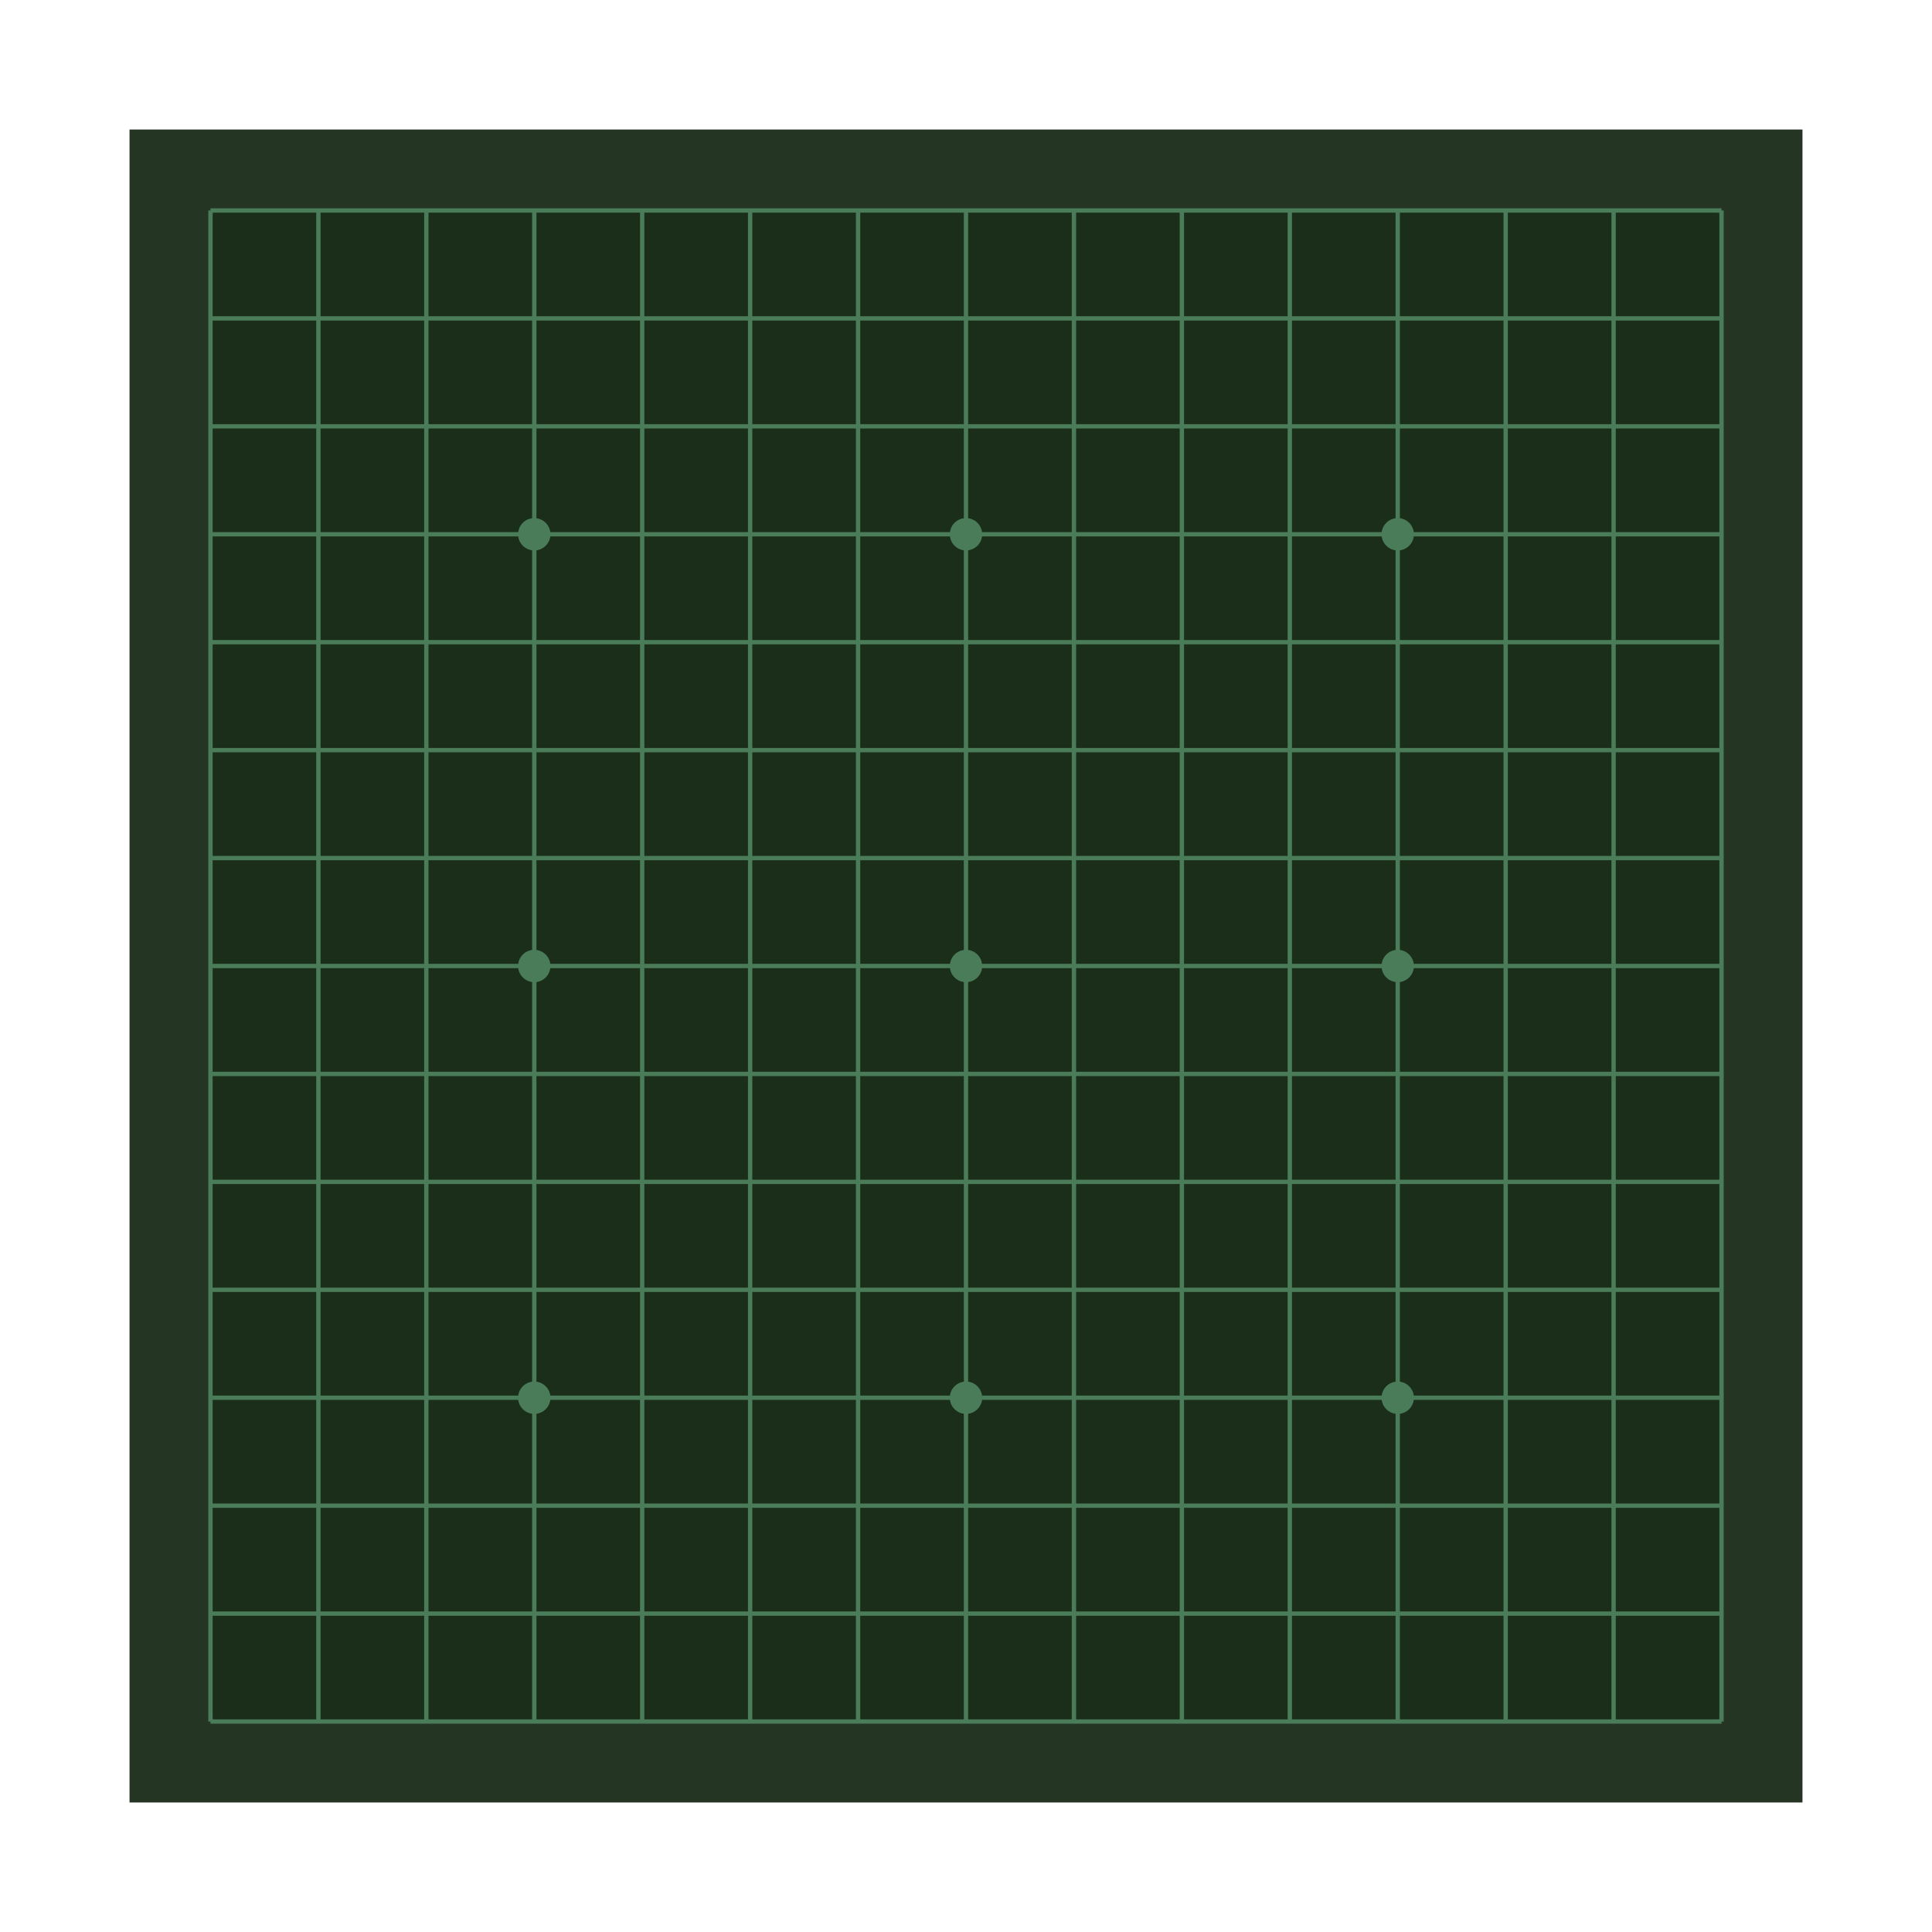
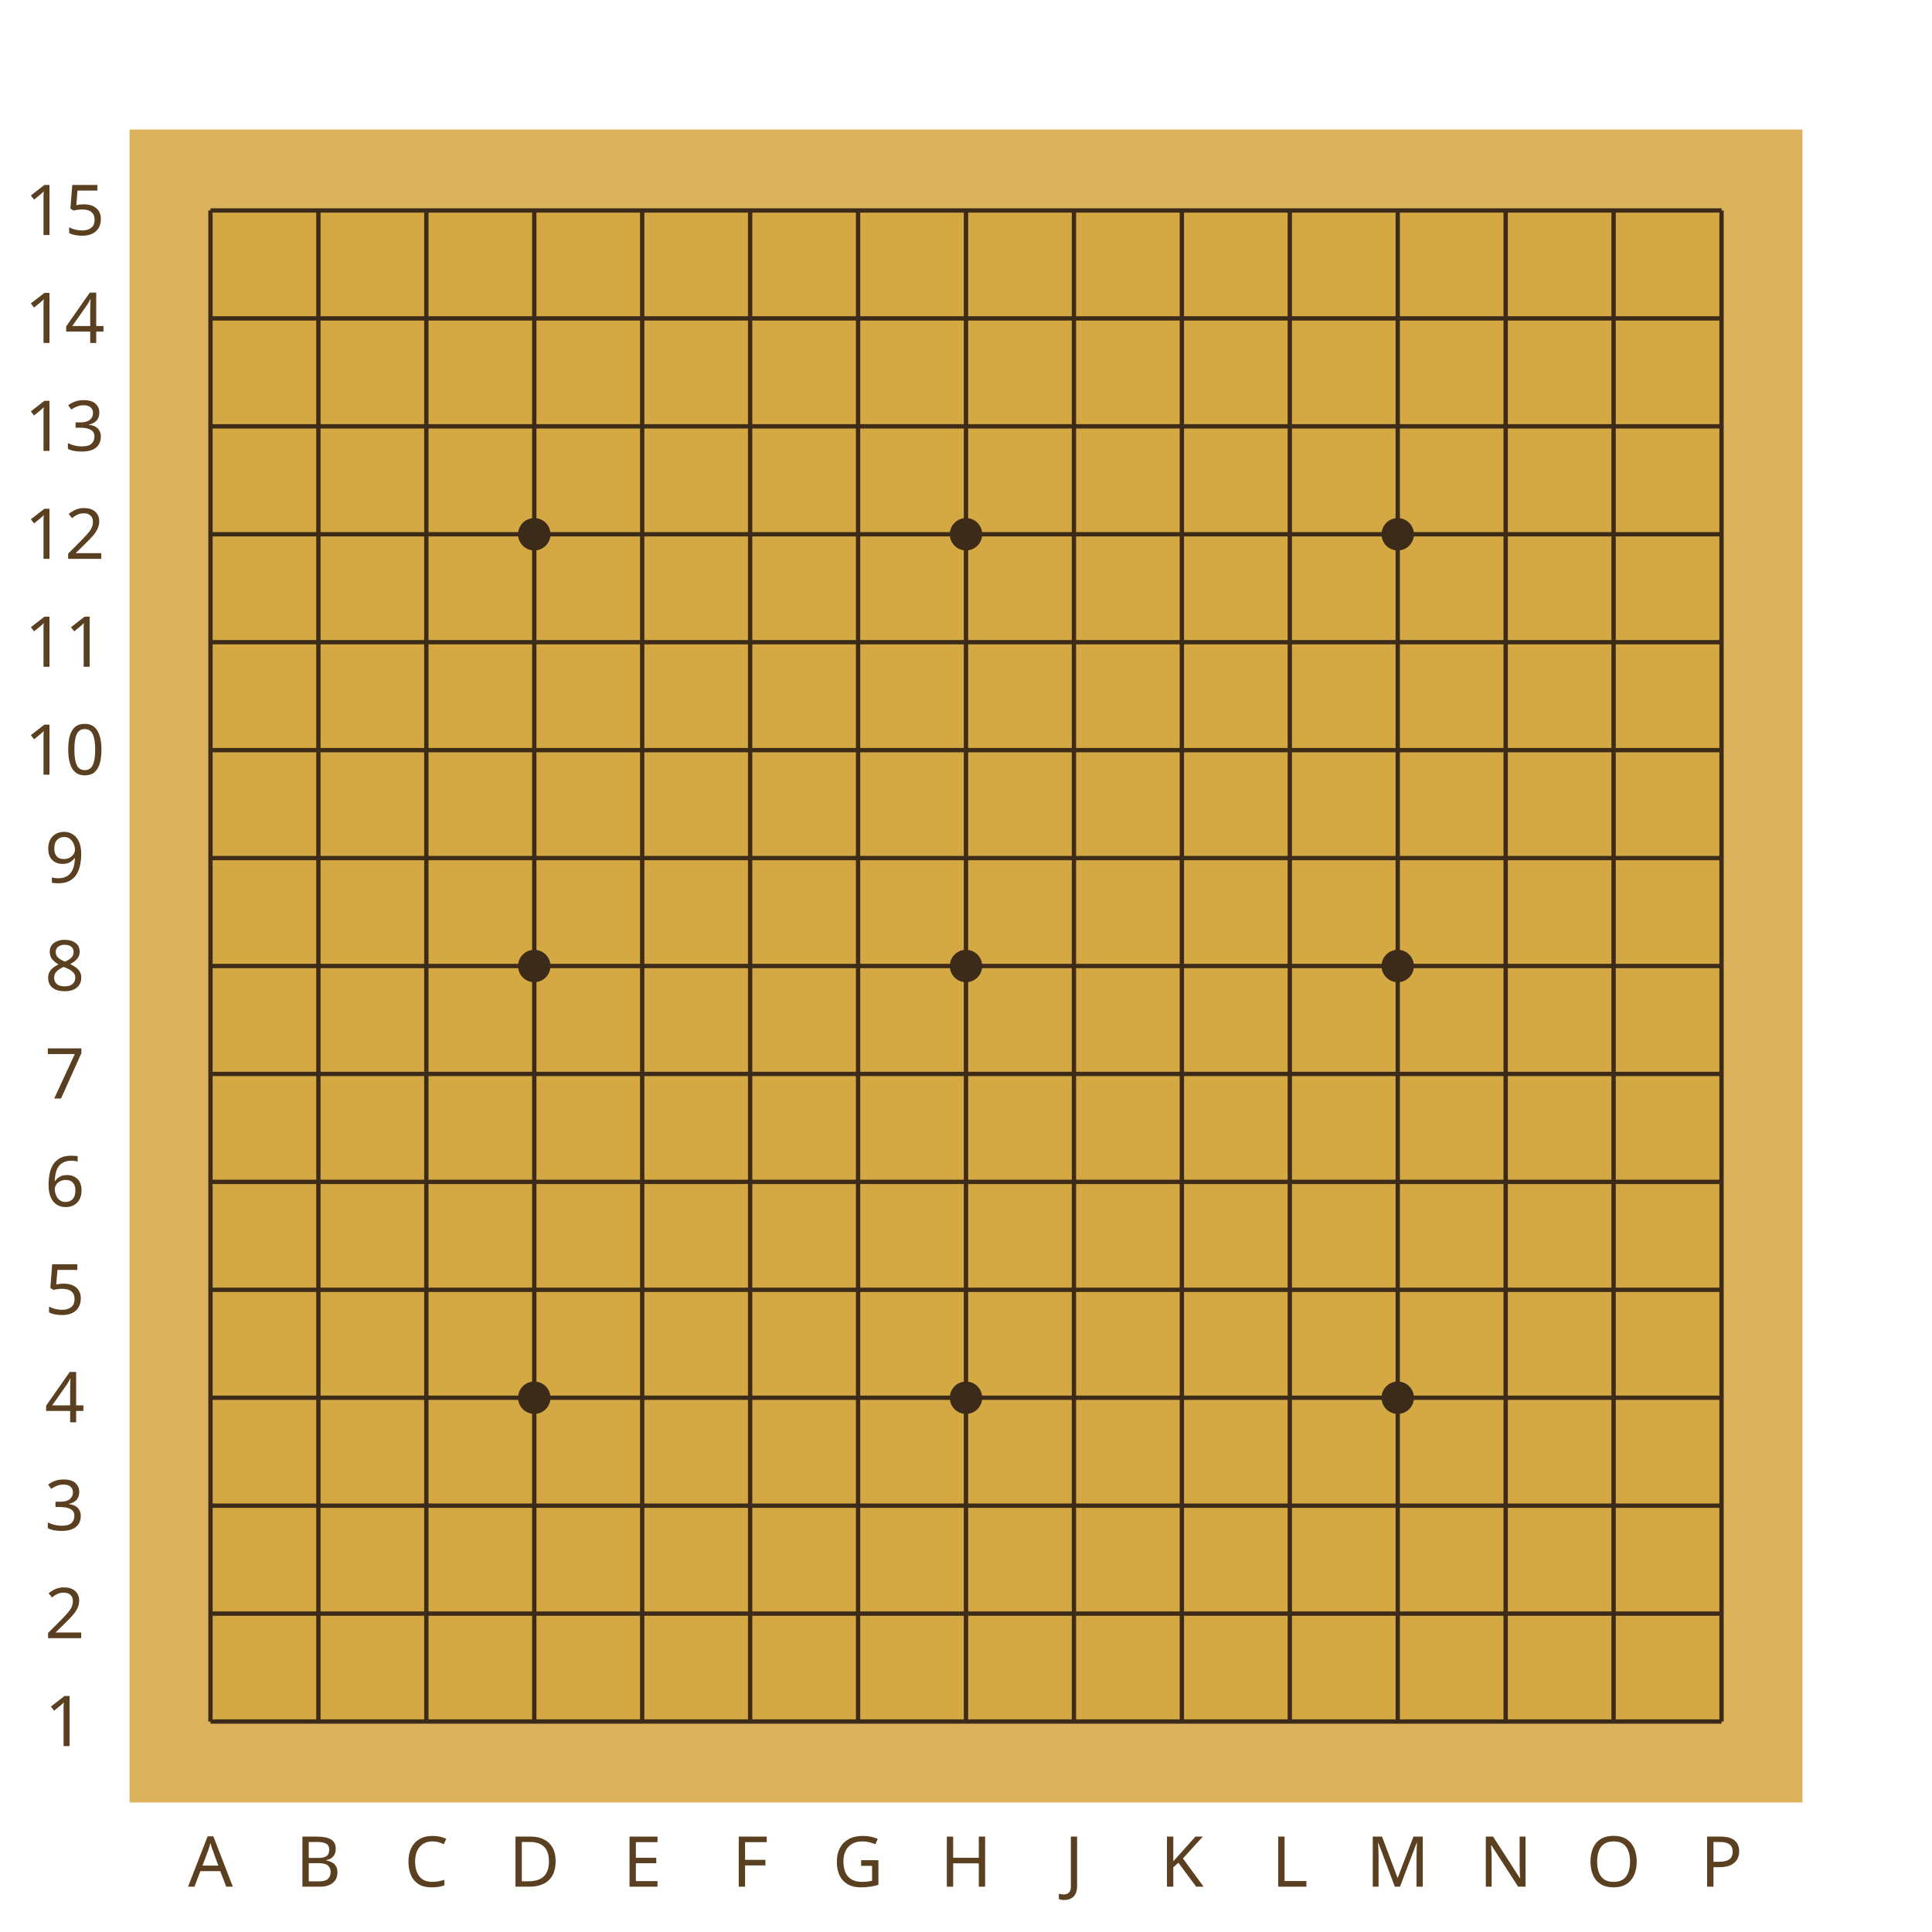
<svg xmlns="http://www.w3.org/2000/svg" width="358" height="358" viewBox="0 0 358 358">
-   <rect x="24" y="24" width="310" height="310" fill="#243524" />
-   <rect x="39" y="39" width="280" height="280" fill="#1a2e1a" rx="2" />
-   <g stroke="#4a7c59" stroke-width="0.8">
+   <rect x="24" y="24" width="310" height="310" fill="#dcb35c" />
+   <rect x="39" y="39" width="280" height="280" fill="#d4a843" rx="2" />
+   <g stroke="#3d2b1a" stroke-width="0.8">
    <line x1="39" y1="39" x2="319" y2="39" />
    <line x1="39" y1="59" x2="319" y2="59" />
    <line x1="39" y1="79" x2="319" y2="79" />
    <line x1="39" y1="99" x2="319" y2="99" />
    <line x1="39" y1="119" x2="319" y2="119" />
    <line x1="39" y1="139" x2="319" y2="139" />
    <line x1="39" y1="159" x2="319" y2="159" />
    <line x1="39" y1="179" x2="319" y2="179" />
    <line x1="39" y1="199" x2="319" y2="199" />
    <line x1="39" y1="219" x2="319" y2="219" />
    <line x1="39" y1="239" x2="319" y2="239" />
    <line x1="39" y1="259" x2="319" y2="259" />
    <line x1="39" y1="279" x2="319" y2="279" />
    <line x1="39" y1="299" x2="319" y2="299" />
    <line x1="39" y1="319" x2="319" y2="319" />
    <line x1="39" y1="39" x2="39" y2="319" />
    <line x1="59" y1="39" x2="59" y2="319" />
    <line x1="79" y1="39" x2="79" y2="319" />
    <line x1="99" y1="39" x2="99" y2="319" />
    <line x1="119" y1="39" x2="119" y2="319" />
    <line x1="139" y1="39" x2="139" y2="319" />
    <line x1="159" y1="39" x2="159" y2="319" />
    <line x1="179" y1="39" x2="179" y2="319" />
    <line x1="199" y1="39" x2="199" y2="319" />
    <line x1="219" y1="39" x2="219" y2="319" />
    <line x1="239" y1="39" x2="239" y2="319" />
    <line x1="259" y1="39" x2="259" y2="319" />
    <line x1="279" y1="39" x2="279" y2="319" />
    <line x1="299" y1="39" x2="299" y2="319" />
    <line x1="319" y1="39" x2="319" y2="319" />
  </g>
-   <g fill="#4a7c59">
+   <g fill="#3d2b1a">
    <circle cx="99" cy="99" r="3" />
    <circle cx="179" cy="99" r="3" />
    <circle cx="259" cy="99" r="3" />
    <circle cx="99" cy="179" r="3" />
    <circle cx="179" cy="179" r="3" />
    <circle cx="259" cy="179" r="3" />
    <circle cx="99" cy="259" r="3" />
    <circle cx="179" cy="259" r="3" />
    <circle cx="259" cy="259" r="3" />
  </g>
+   <text x="39" y="349.6" text-anchor="middle" font-size="13" fill="#5a4020" font-family="sans-serif">A</text>
+   <text x="59" y="349.6" text-anchor="middle" font-size="13" fill="#5a4020" font-family="sans-serif">B</text>
+   <text x="79" y="349.6" text-anchor="middle" font-size="13" fill="#5a4020" font-family="sans-serif">C</text>
+   <text x="99" y="349.6" text-anchor="middle" font-size="13" fill="#5a4020" font-family="sans-serif">D</text>
+   <text x="119" y="349.6" text-anchor="middle" font-size="13" fill="#5a4020" font-family="sans-serif">E</text>
+   <text x="139" y="349.6" text-anchor="middle" font-size="13" fill="#5a4020" font-family="sans-serif">F</text>
+   <text x="159" y="349.6" text-anchor="middle" font-size="13" fill="#5a4020" font-family="sans-serif">G</text>
+   <text x="179" y="349.6" text-anchor="middle" font-size="13" fill="#5a4020" font-family="sans-serif">H</text>
+   <text x="199" y="349.6" text-anchor="middle" font-size="13" fill="#5a4020" font-family="sans-serif">J</text>
+   <text x="219" y="349.6" text-anchor="middle" font-size="13" fill="#5a4020" font-family="sans-serif">K</text>
+   <text x="239" y="349.6" text-anchor="middle" font-size="13" fill="#5a4020" font-family="sans-serif">L</text>
+   <text x="259" y="349.6" text-anchor="middle" font-size="13" fill="#5a4020" font-family="sans-serif">M</text>
+   <text x="279" y="349.6" text-anchor="middle" font-size="13" fill="#5a4020" font-family="sans-serif">N</text>
+   <text x="299" y="349.6" text-anchor="middle" font-size="13" fill="#5a4020" font-family="sans-serif">O</text>
+   <text x="319" y="349.6" text-anchor="middle" font-size="13" fill="#5a4020" font-family="sans-serif">P</text>
+   <text x="12" y="43.55" text-anchor="middle" font-size="13" fill="#5a4020" font-family="sans-serif">15</text>
+   <text x="12" y="63.55" text-anchor="middle" font-size="13" fill="#5a4020" font-family="sans-serif">14</text>
+   <text x="12" y="83.55" text-anchor="middle" font-size="13" fill="#5a4020" font-family="sans-serif">13</text>
+   <text x="12" y="103.55" text-anchor="middle" font-size="13" fill="#5a4020" font-family="sans-serif">12</text>
+   <text x="12" y="123.55" text-anchor="middle" font-size="13" fill="#5a4020" font-family="sans-serif">11</text>
+   <text x="12" y="143.55" text-anchor="middle" font-size="13" fill="#5a4020" font-family="sans-serif">10</text>
+   <text x="12" y="163.55" text-anchor="middle" font-size="13" fill="#5a4020" font-family="sans-serif">9</text>
+   <text x="12" y="183.55" text-anchor="middle" font-size="13" fill="#5a4020" font-family="sans-serif">8</text>
+   <text x="12" y="203.55" text-anchor="middle" font-size="13" fill="#5a4020" font-family="sans-serif">7</text>
+   <text x="12" y="223.55" text-anchor="middle" font-size="13" fill="#5a4020" font-family="sans-serif">6</text>
+   <text x="12" y="243.55" text-anchor="middle" font-size="13" fill="#5a4020" font-family="sans-serif">5</text>
+   <text x="12" y="263.55" text-anchor="middle" font-size="13" fill="#5a4020" font-family="sans-serif">4</text>
+   <text x="12" y="283.55" text-anchor="middle" font-size="13" fill="#5a4020" font-family="sans-serif">3</text>
+   <text x="12" y="303.55" text-anchor="middle" font-size="13" fill="#5a4020" font-family="sans-serif">2</text>
+   <text x="12" y="323.55" text-anchor="middle" font-size="13" fill="#5a4020" font-family="sans-serif">1</text>
</svg>
